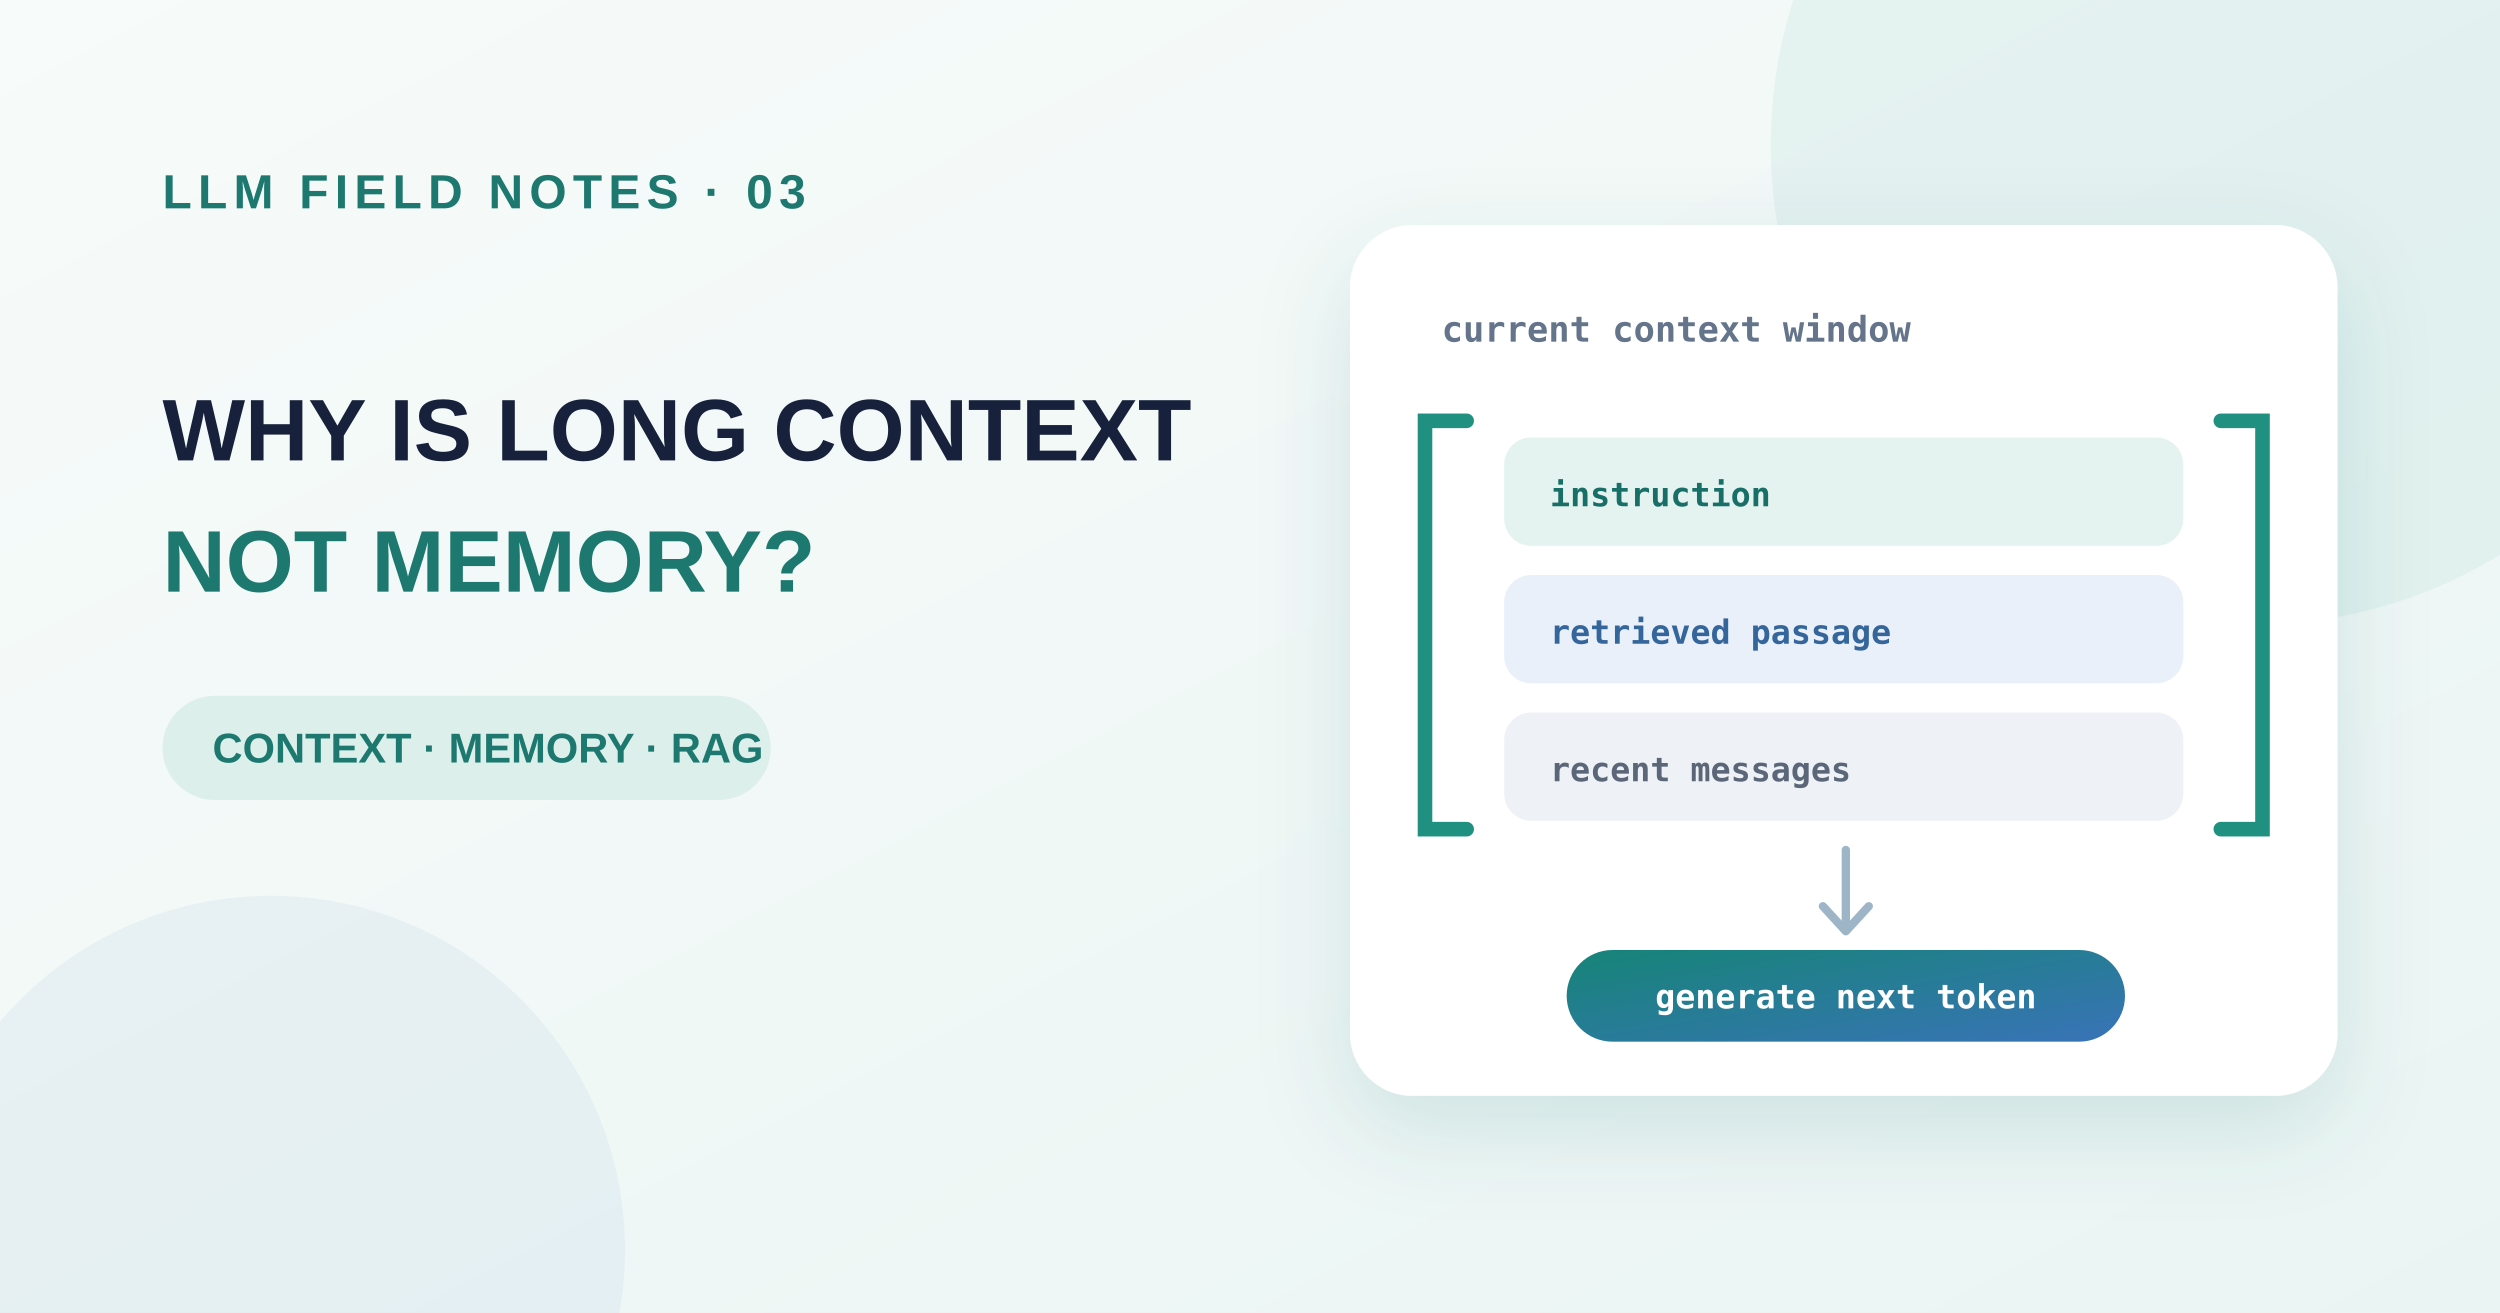
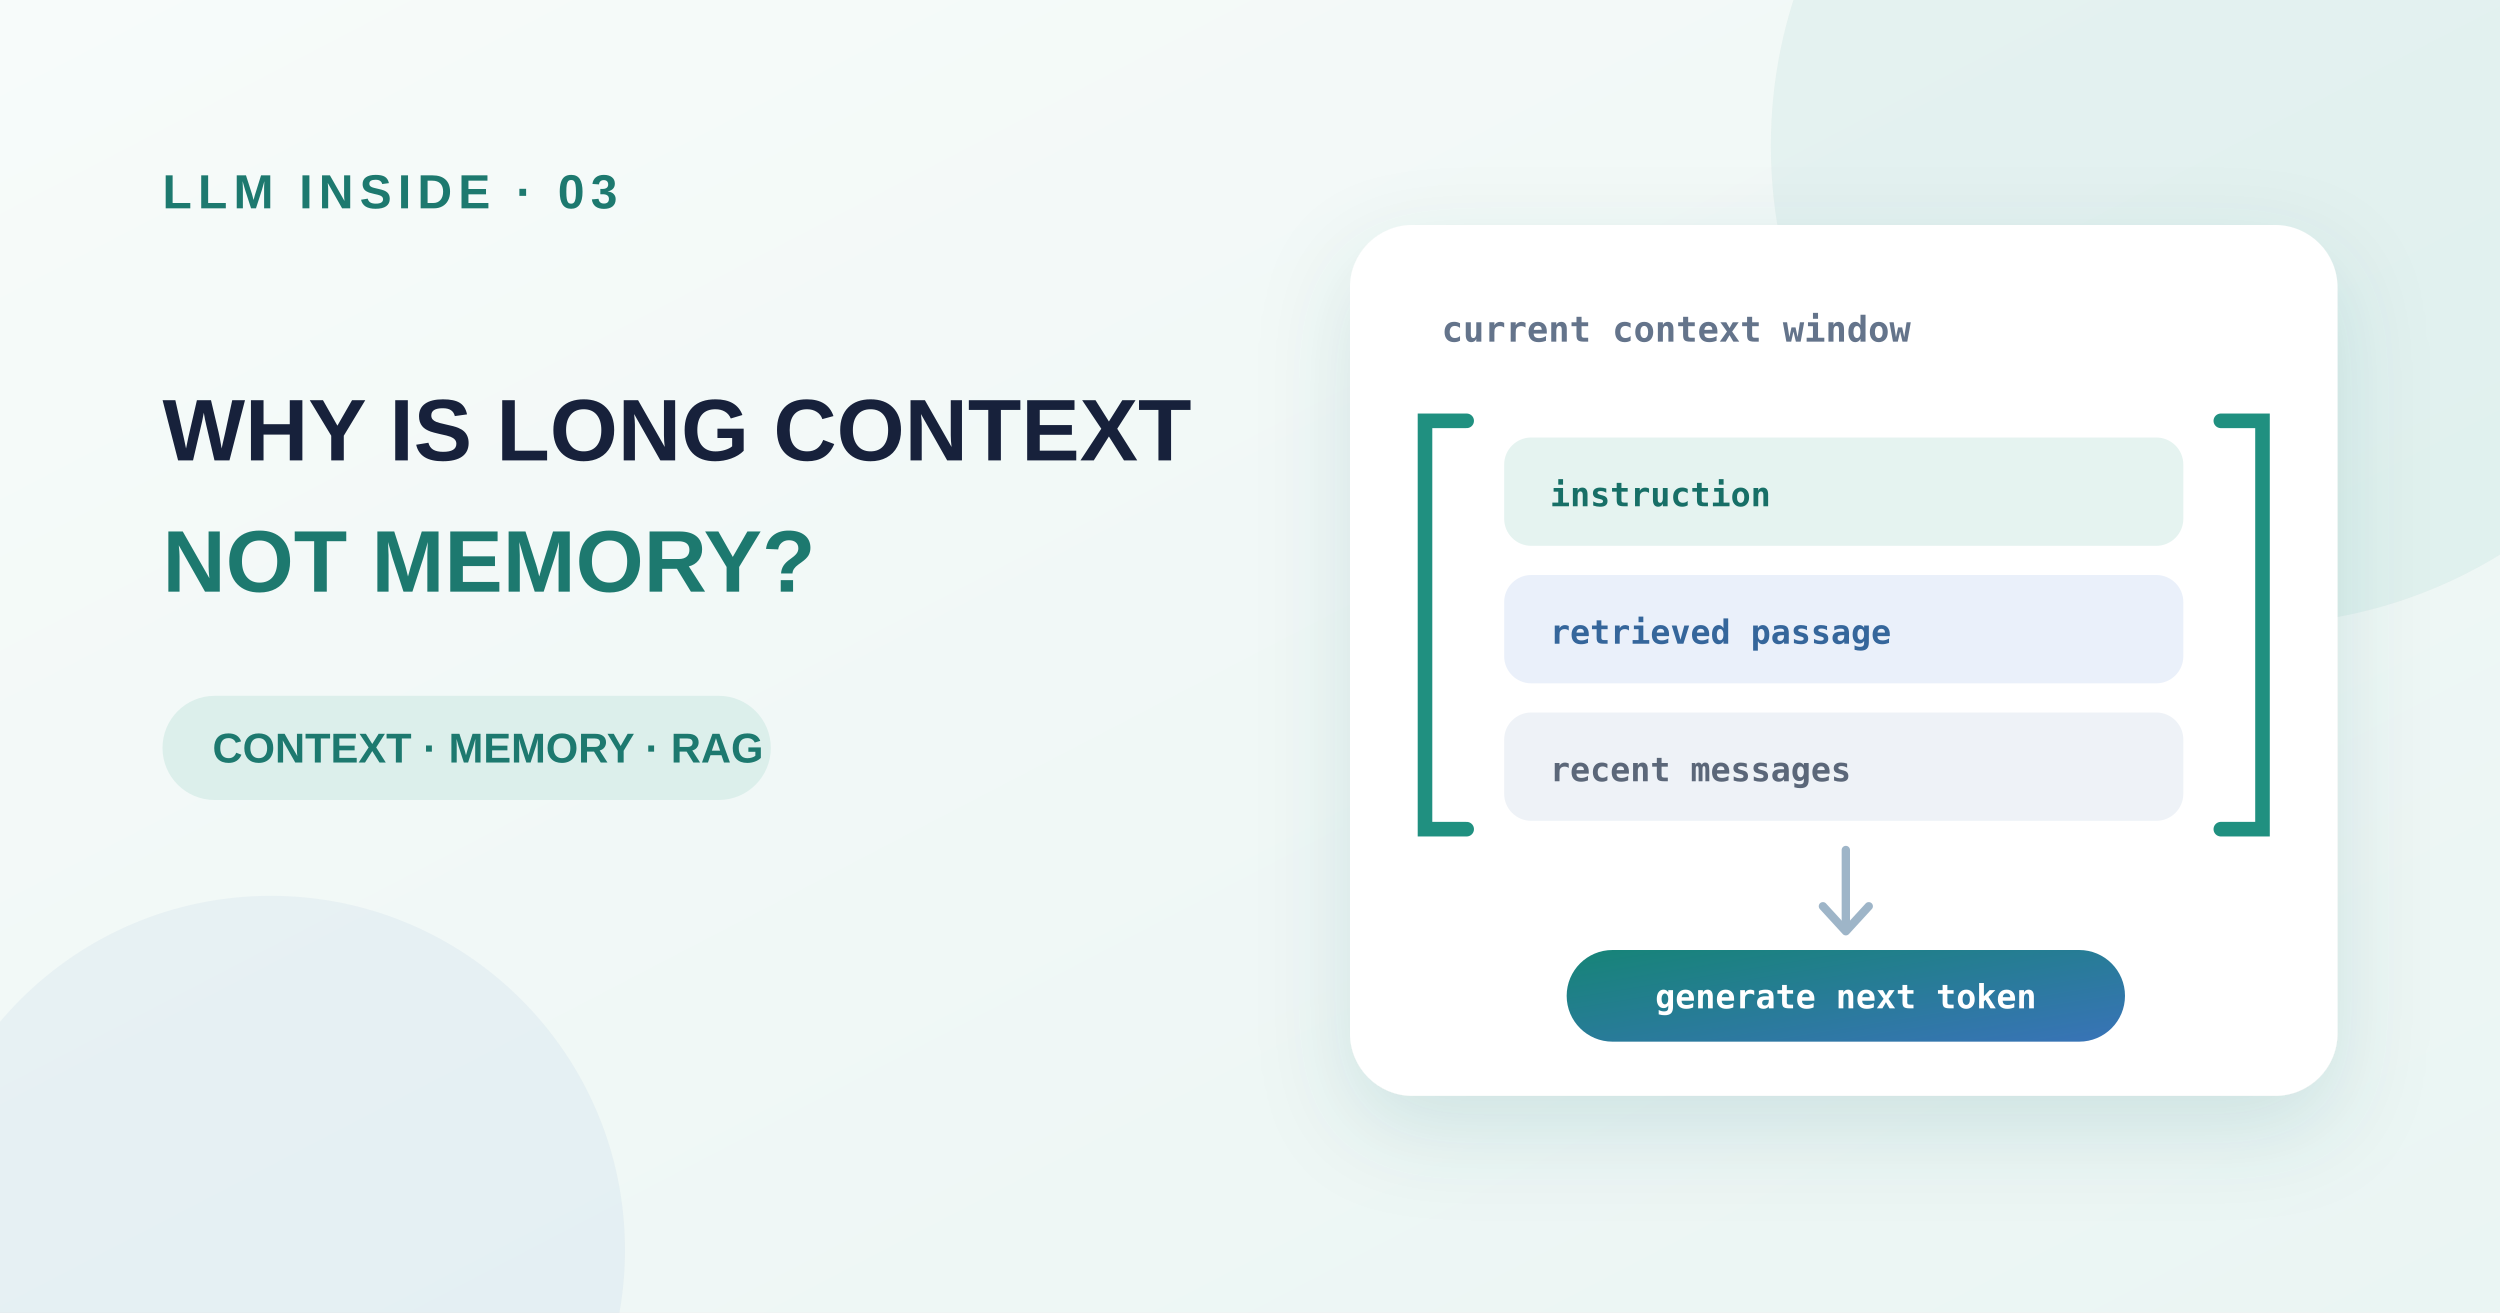
- <svg xmlns="http://www.w3.org/2000/svg" viewBox="0 0 1200 630" role="img" aria-label="LLM Field Notes Part 3, context, memory, and RAG">
+ <svg xmlns="http://www.w3.org/2000/svg" viewBox="0 0 1200 630" role="img" aria-label="LLM Inside Part 3, context, memory, and RAG">
  <defs>
    <linearGradient id="bg" x1="0" y1="0" x2="1" y2="1">
      <stop offset="0" stop-color="#f7fbfa" />
      <stop offset="1" stop-color="#eaf5f3" />
    </linearGradient>
    <linearGradient id="accent" x1="0" y1="0" x2="1" y2="1">
      <stop offset="0" stop-color="#168477" />
      <stop offset="1" stop-color="#3973b8" />
    </linearGradient>
    <filter id="shadow" x="-20%" y="-20%" width="140%" height="140%">
      <feDropShadow dx="0" dy="16" stdDeviation="22" flood-color="#1d5f67" flood-opacity="0.14" />
    </filter>
  </defs>
  <rect width="1200" height="630" fill="url(#bg)" />
  <circle cx="1080" cy="70" r="230" fill="#238f81" opacity="0.07" />
  <circle cx="130" cy="600" r="170" fill="#3973b8" opacity="0.06" />
-   <text x="78" y="100" font-family="Pretendard,'Pretendard Variable',Arial,sans-serif" font-size="23" font-weight="750" letter-spacing="3" fill="#1d796f">LLM FIELD NOTES · 03</text>
+   <text x="78" y="100" font-family="Pretendard,'Pretendard Variable',Arial,sans-serif" font-size="23" font-weight="750" letter-spacing="3" fill="#1d796f">LLM INSIDE · 03</text>
  <text x="78" y="221" font-family="Pretendard,'Pretendard Variable',Arial,sans-serif" font-size="42" font-weight="800" fill="#17213b">WHY IS LONG CONTEXT</text>
  <text x="78" y="284" font-family="Pretendard,'Pretendard Variable',Arial,sans-serif" font-size="42" font-weight="800" fill="#1d796f">NOT MEMORY?</text>
  <rect x="78" y="334" width="292" height="50" rx="25" fill="#dcefeb" />
  <text x="102" y="366" font-family="Pretendard,'Pretendard Variable',Arial,sans-serif" font-size="20" font-weight="700" fill="#1d796f">CONTEXT · MEMORY · RAG</text>
  <g filter="url(#shadow)">
    <rect x="648" y="108" width="474" height="418" rx="30" fill="#ffffff" />
  </g>
  <text x="692" y="164" font-family="ui-monospace,SFMono-Regular,Menlo,monospace" font-size="17" font-weight="700" fill="#64748b">current context window</text>
  <path d="M704 202 H684 V398 H704 M1066 202 H1086 V398 H1066" fill="none" stroke="#209080" stroke-width="7" stroke-linecap="round" />
  <g font-family="ui-monospace,SFMono-Regular,Menlo,monospace" font-size="16" font-weight="700">
    <rect x="722" y="210" width="326" height="52" rx="13" fill="#e5f3f0" />
    <text x="744" y="243" fill="#176f67">instruction</text>
    <rect x="722" y="276" width="326" height="52" rx="13" fill="#eaf0fa" />
    <text x="744" y="309" fill="#35669b">retrieved passage</text>
    <rect x="722" y="342" width="326" height="52" rx="13" fill="#eef2f7" />
    <text x="744" y="375" fill="#5b6779">recent messages</text>
  </g>
  <path d="M886 408 V444" stroke="#9eb5c8" stroke-width="4" stroke-linecap="round" />
  <path d="M875 435 L886 447 L897 435" fill="none" stroke="#9eb5c8" stroke-width="4" stroke-linecap="round" stroke-linejoin="round" />
  <rect x="752" y="456" width="268" height="44" rx="22" fill="url(#accent)" />
  <text x="886" y="484" text-anchor="middle" font-family="ui-monospace,SFMono-Regular,Menlo,monospace" font-size="16" font-weight="800" fill="#ffffff">generate next token</text>
</svg>
